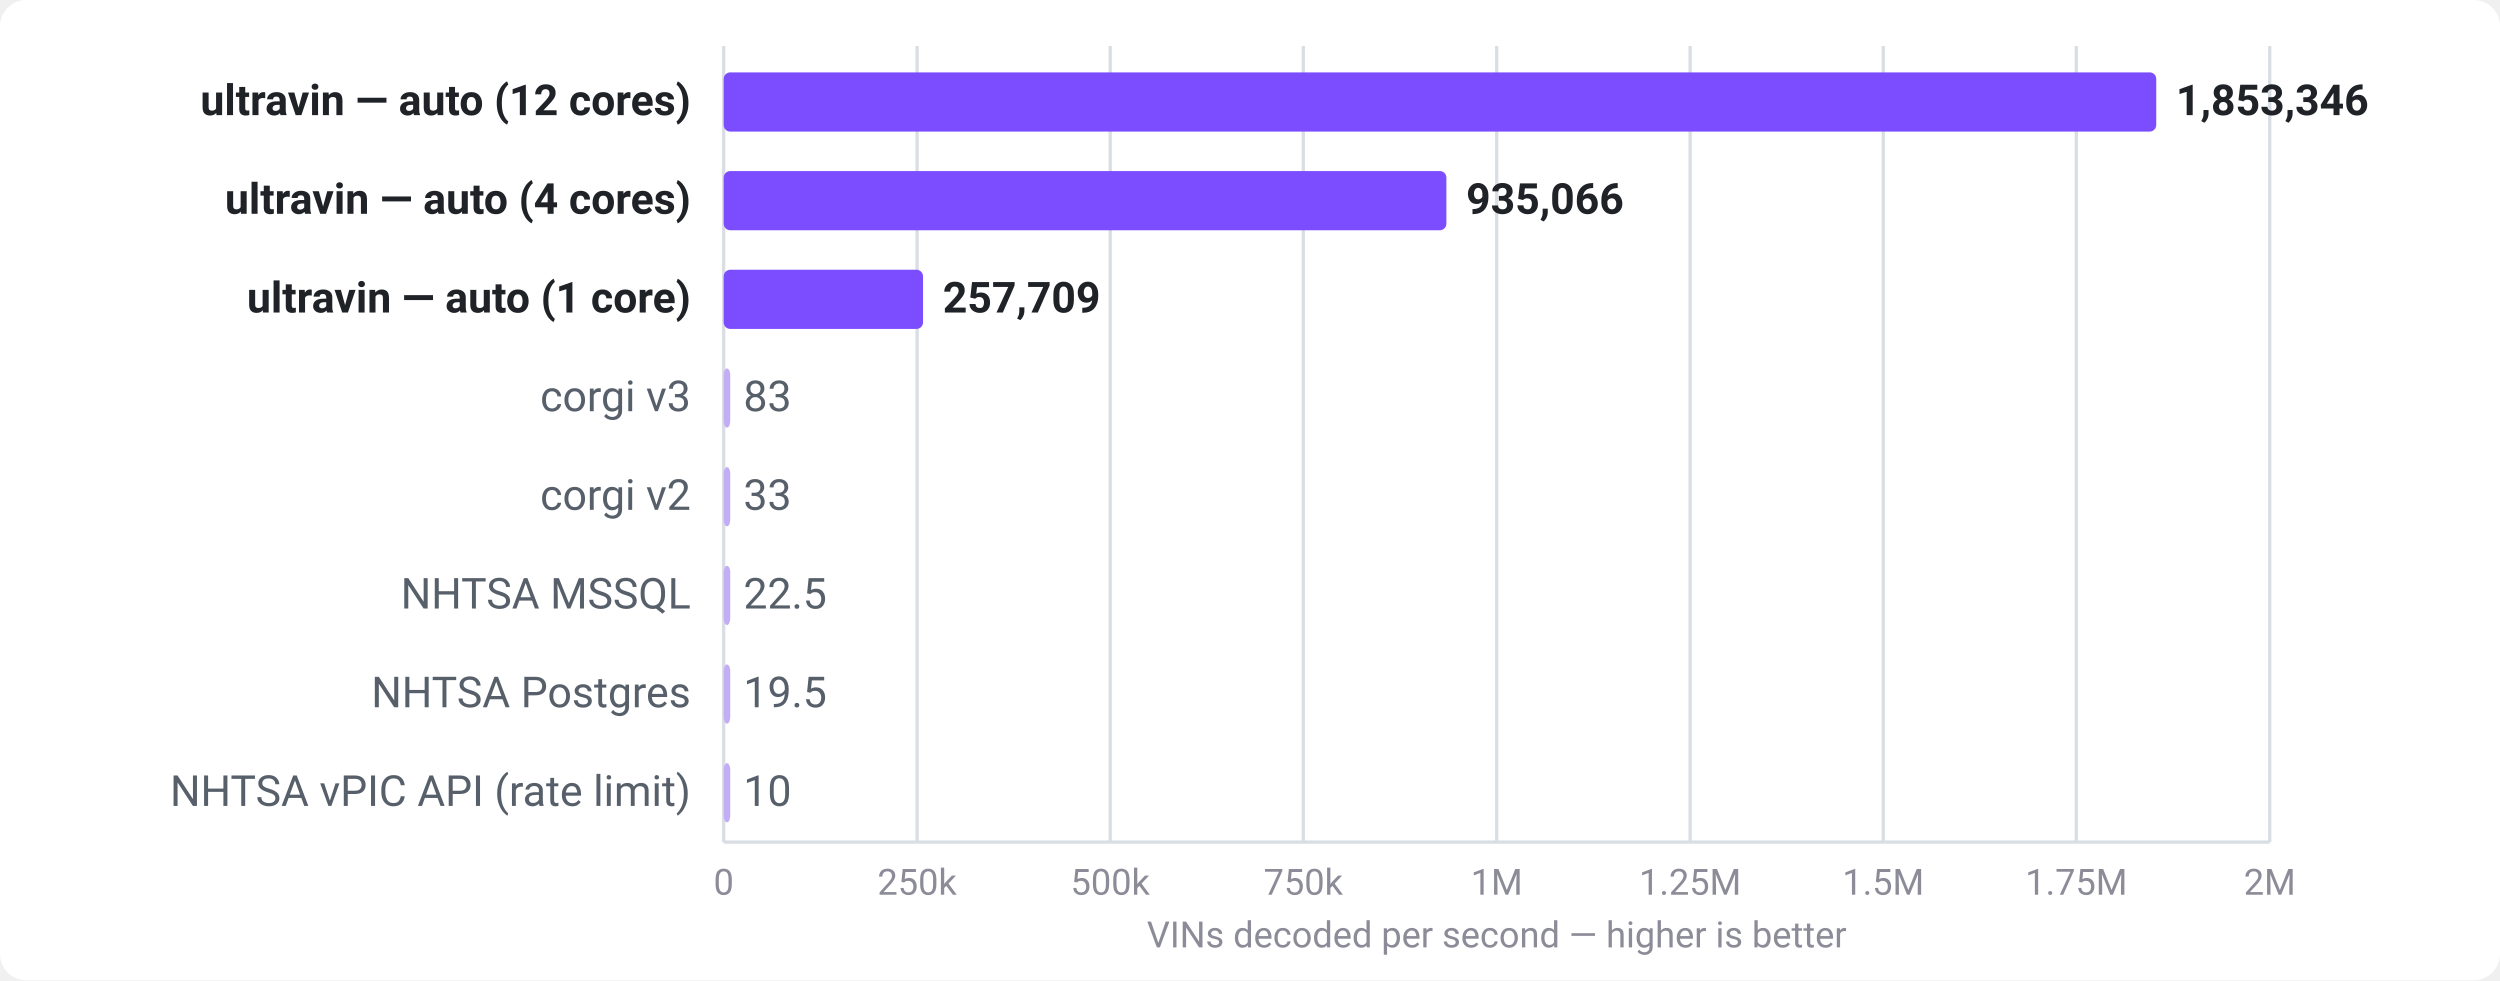
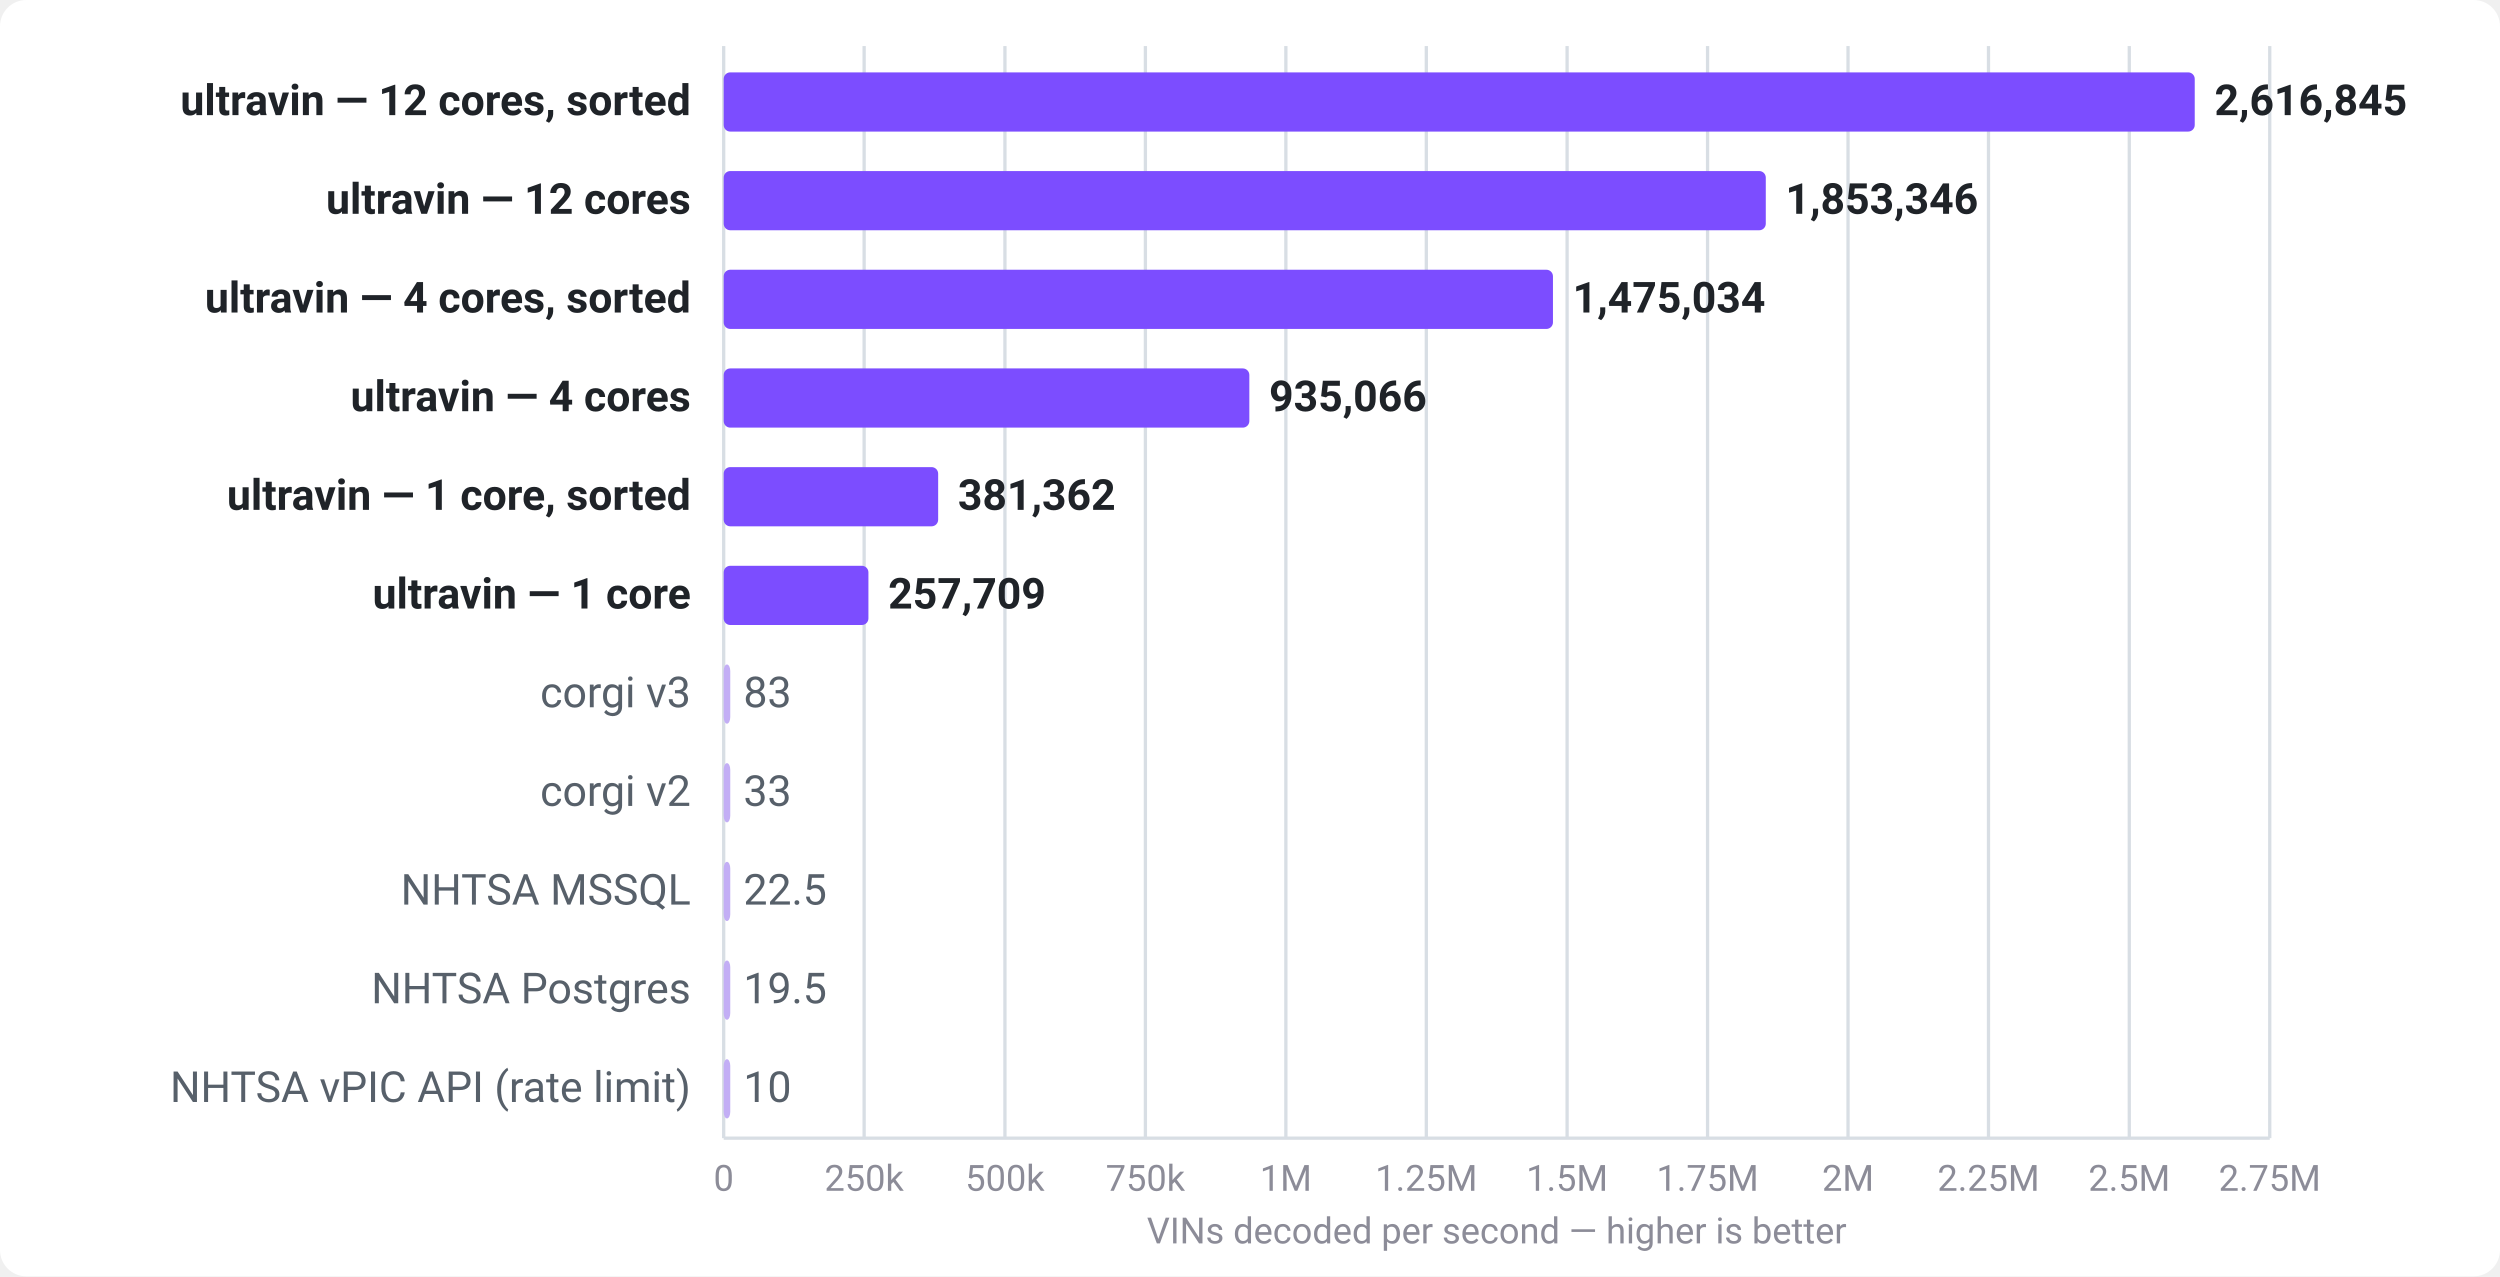
- <svg xmlns="http://www.w3.org/2000/svg" viewBox="0 0 760 298" font-family="-apple-system, BlinkMacSystemFont, 'Segoe UI', Roboto, Helvetica, Arial, sans-serif">
+ <svg xmlns="http://www.w3.org/2000/svg" viewBox="0 0 760 388" font-family="-apple-system, BlinkMacSystemFont, 'Segoe UI', Roboto, Helvetica, Arial, sans-serif">
  <style>.background{fill:#ffffff}.label{fill:#57606a;font-size:13px}.value{fill:#57606a;font-size:13px}.strong{fill:#1f2328;font-weight:700}.axis{fill:#8c8c98;font-size:11px}.grid{stroke:#d8dee4;stroke-width:1}.bar{fill:#c3aef5}.bar-hi{fill:#7c4dff}@media(prefers-color-scheme:dark){.background{fill:#0d1117}.label,.value{fill:#9198a1}.strong{fill:#f0f6fc}.axis{fill:#7d8590}.grid{stroke:#30363d}.bar{fill:#6b5bb0}.bar-hi{fill:#a786ff}}</style>
-   <rect class="background" width="760" height="298" rx="8" />
-   <line class="grid" x1="220.0" y1="14" x2="220.0" y2="256" />
-   <line class="grid" x1="278.8" y1="14" x2="278.8" y2="256" />
-   <line class="grid" x1="337.5" y1="14" x2="337.5" y2="256" />
-   <line class="grid" x1="396.2" y1="14" x2="396.2" y2="256" />
-   <line class="grid" x1="455.0" y1="14" x2="455.0" y2="256" />
-   <line class="grid" x1="513.8" y1="14" x2="513.8" y2="256" />
-   <line class="grid" x1="572.5" y1="14" x2="572.5" y2="256" />
-   <line class="grid" x1="631.2" y1="14" x2="631.2" y2="256" />
-   <line class="grid" x1="690.0" y1="14" x2="690.0" y2="256" />
-   <text class="label strong" x="210" y="35.0" text-anchor="end">ultravin — auto (12 cores)</text>
-   <rect class="bar-hi" x="220" y="22.0" width="435.5" height="18" rx="2" />
-   <text class="value strong" x="661.5" y="35.0">1,853,346</text>
-   <text class="label strong" x="210" y="65.0" text-anchor="end">ultravin — auto (4 cores)</text>
-   <rect class="bar-hi" x="220" y="52.0" width="219.7" height="18" rx="2" />
-   <text class="value strong" x="445.7" y="65.0">935,066</text>
-   <text class="label strong" x="210" y="95.0" text-anchor="end">ultravin — auto (1 core)</text>
-   <rect class="bar-hi" x="220" y="82.0" width="60.6" height="18" rx="2" />
-   <text class="value strong" x="286.6" y="95.0">257,709</text>
-   <text class="label" x="210" y="125.0" text-anchor="end">corgi v3</text>
-   <rect class="bar" x="220" y="112.0" width="2.0" height="18" rx="2" />
-   <text class="value" x="226.0" y="125.0">83</text>
-   <text class="label" x="210" y="155.0" text-anchor="end">corgi v2</text>
-   <rect class="bar" x="220" y="142.0" width="2.0" height="18" rx="2" />
-   <text class="value" x="226.0" y="155.0">33</text>
-   <text class="label" x="210" y="185.0" text-anchor="end">NHTSA MSSQL</text>
-   <rect class="bar" x="220" y="172.0" width="2.0" height="18" rx="2" />
-   <text class="value" x="226.0" y="185.0">22.5</text>
-   <text class="label" x="210" y="215.0" text-anchor="end">NHTSA Postgres</text>
+   <rect class="background" width="760" height="388" rx="8" />
+   <line class="grid" x1="220.0" y1="14" x2="220.0" y2="346" />
+   <line class="grid" x1="262.7" y1="14" x2="262.7" y2="346" />
+   <line class="grid" x1="305.5" y1="14" x2="305.5" y2="346" />
+   <line class="grid" x1="348.2" y1="14" x2="348.2" y2="346" />
+   <line class="grid" x1="390.9" y1="14" x2="390.9" y2="346" />
+   <line class="grid" x1="433.6" y1="14" x2="433.6" y2="346" />
+   <line class="grid" x1="476.4" y1="14" x2="476.4" y2="346" />
+   <line class="grid" x1="519.1" y1="14" x2="519.1" y2="346" />
+   <line class="grid" x1="561.8" y1="14" x2="561.8" y2="346" />
+   <line class="grid" x1="604.5" y1="14" x2="604.5" y2="346" />
+   <line class="grid" x1="647.3" y1="14" x2="647.3" y2="346" />
+   <line class="grid" x1="690.0" y1="14" x2="690.0" y2="346" />
+   <text class="label strong" x="210" y="35.0" text-anchor="end">ultravin — 12 cores, sorted</text>
+   <rect class="bar-hi" x="220" y="22.0" width="447.2" height="18" rx="2" />
+   <text class="value strong" x="673.2" y="35.0">2,616,845</text>
+   <text class="label strong" x="210" y="65.0" text-anchor="end">ultravin — 12 cores</text>
+   <rect class="bar-hi" x="220" y="52.0" width="316.8" height="18" rx="2" />
+   <text class="value strong" x="542.8" y="65.0">1,853,346</text>
+   <text class="label strong" x="210" y="95.0" text-anchor="end">ultravin — 4 cores, sorted</text>
+   <rect class="bar-hi" x="220" y="82.0" width="252.1" height="18" rx="2" />
+   <text class="value strong" x="478.1" y="95.0">1,475,034</text>
+   <text class="label strong" x="210" y="125.0" text-anchor="end">ultravin — 4 cores</text>
+   <rect class="bar-hi" x="220" y="112.0" width="159.8" height="18" rx="2" />
+   <text class="value strong" x="385.8" y="125.0">935,066</text>
+   <text class="label strong" x="210" y="155.0" text-anchor="end">ultravin — 1 core, sorted</text>
+   <rect class="bar-hi" x="220" y="142.0" width="65.2" height="18" rx="2" />
+   <text class="value strong" x="291.2" y="155.0">381,362</text>
+   <text class="label strong" x="210" y="185.0" text-anchor="end">ultravin — 1 core</text>
+   <rect class="bar-hi" x="220" y="172.0" width="44.0" height="18" rx="2" />
+   <text class="value strong" x="270.0" y="185.0">257,709</text>
+   <text class="label" x="210" y="215.0" text-anchor="end">corgi v3</text>
  <rect class="bar" x="220" y="202.0" width="2.0" height="18" rx="2" />
-   <text class="value" x="226.0" y="215.0">19.5</text>
-   <text class="label" x="210" y="245.0" text-anchor="end">NHTSA vPIC API (rate limit)</text>
+   <text class="value" x="226.0" y="215.0">83</text>
+   <text class="label" x="210" y="245.0" text-anchor="end">corgi v2</text>
  <rect class="bar" x="220" y="232.0" width="2.0" height="18" rx="2" />
-   <text class="value" x="226.0" y="245.0">10</text>
-   <line class="grid" x1="220" y1="256" x2="690" y2="256" />
-   <text class="axis" x="220.0" y="272" text-anchor="middle">0</text>
-   <text class="axis" x="278.8" y="272" text-anchor="middle">250k</text>
-   <text class="axis" x="337.5" y="272" text-anchor="middle">500k</text>
-   <text class="axis" x="396.2" y="272" text-anchor="middle">750k</text>
-   <text class="axis" x="455.0" y="272" text-anchor="middle">1M</text>
-   <text class="axis" x="513.8" y="272" text-anchor="middle">1.25M</text>
-   <text class="axis" x="572.5" y="272" text-anchor="middle">1.5M</text>
-   <text class="axis" x="631.2" y="272" text-anchor="middle">1.75M</text>
-   <text class="axis" x="690.0" y="272" text-anchor="middle">2M</text>
-   <text class="axis" x="455.0" y="288" text-anchor="middle">VINs decoded per second — higher is better</text>
+   <text class="value" x="226.0" y="245.0">33</text>
+   <text class="label" x="210" y="275.0" text-anchor="end">NHTSA MSSQL</text>
+   <rect class="bar" x="220" y="262.0" width="2.0" height="18" rx="2" />
+   <text class="value" x="226.0" y="275.0">22.5</text>
+   <text class="label" x="210" y="305.0" text-anchor="end">NHTSA Postgres</text>
+   <rect class="bar" x="220" y="292.0" width="2.0" height="18" rx="2" />
+   <text class="value" x="226.0" y="305.0">19.5</text>
+   <text class="label" x="210" y="335.0" text-anchor="end">NHTSA vPIC API (rate limit)</text>
+   <rect class="bar" x="220" y="322.0" width="2.0" height="18" rx="2" />
+   <text class="value" x="226.0" y="335.0">10</text>
+   <line class="grid" x1="220" y1="346" x2="690" y2="346" />
+   <text class="axis" x="220.0" y="362" text-anchor="middle">0</text>
+   <text class="axis" x="262.7" y="362" text-anchor="middle">250k</text>
+   <text class="axis" x="305.5" y="362" text-anchor="middle">500k</text>
+   <text class="axis" x="348.2" y="362" text-anchor="middle">750k</text>
+   <text class="axis" x="390.9" y="362" text-anchor="middle">1M</text>
+   <text class="axis" x="433.6" y="362" text-anchor="middle">1.25M</text>
+   <text class="axis" x="476.4" y="362" text-anchor="middle">1.5M</text>
+   <text class="axis" x="519.1" y="362" text-anchor="middle">1.75M</text>
+   <text class="axis" x="561.8" y="362" text-anchor="middle">2M</text>
+   <text class="axis" x="604.5" y="362" text-anchor="middle">2.25M</text>
+   <text class="axis" x="647.3" y="362" text-anchor="middle">2.5M</text>
+   <text class="axis" x="690.0" y="362" text-anchor="middle">2.75M</text>
+   <text class="axis" x="455.0" y="378" text-anchor="middle">VINs decoded per second — higher is better</text>
</svg>
